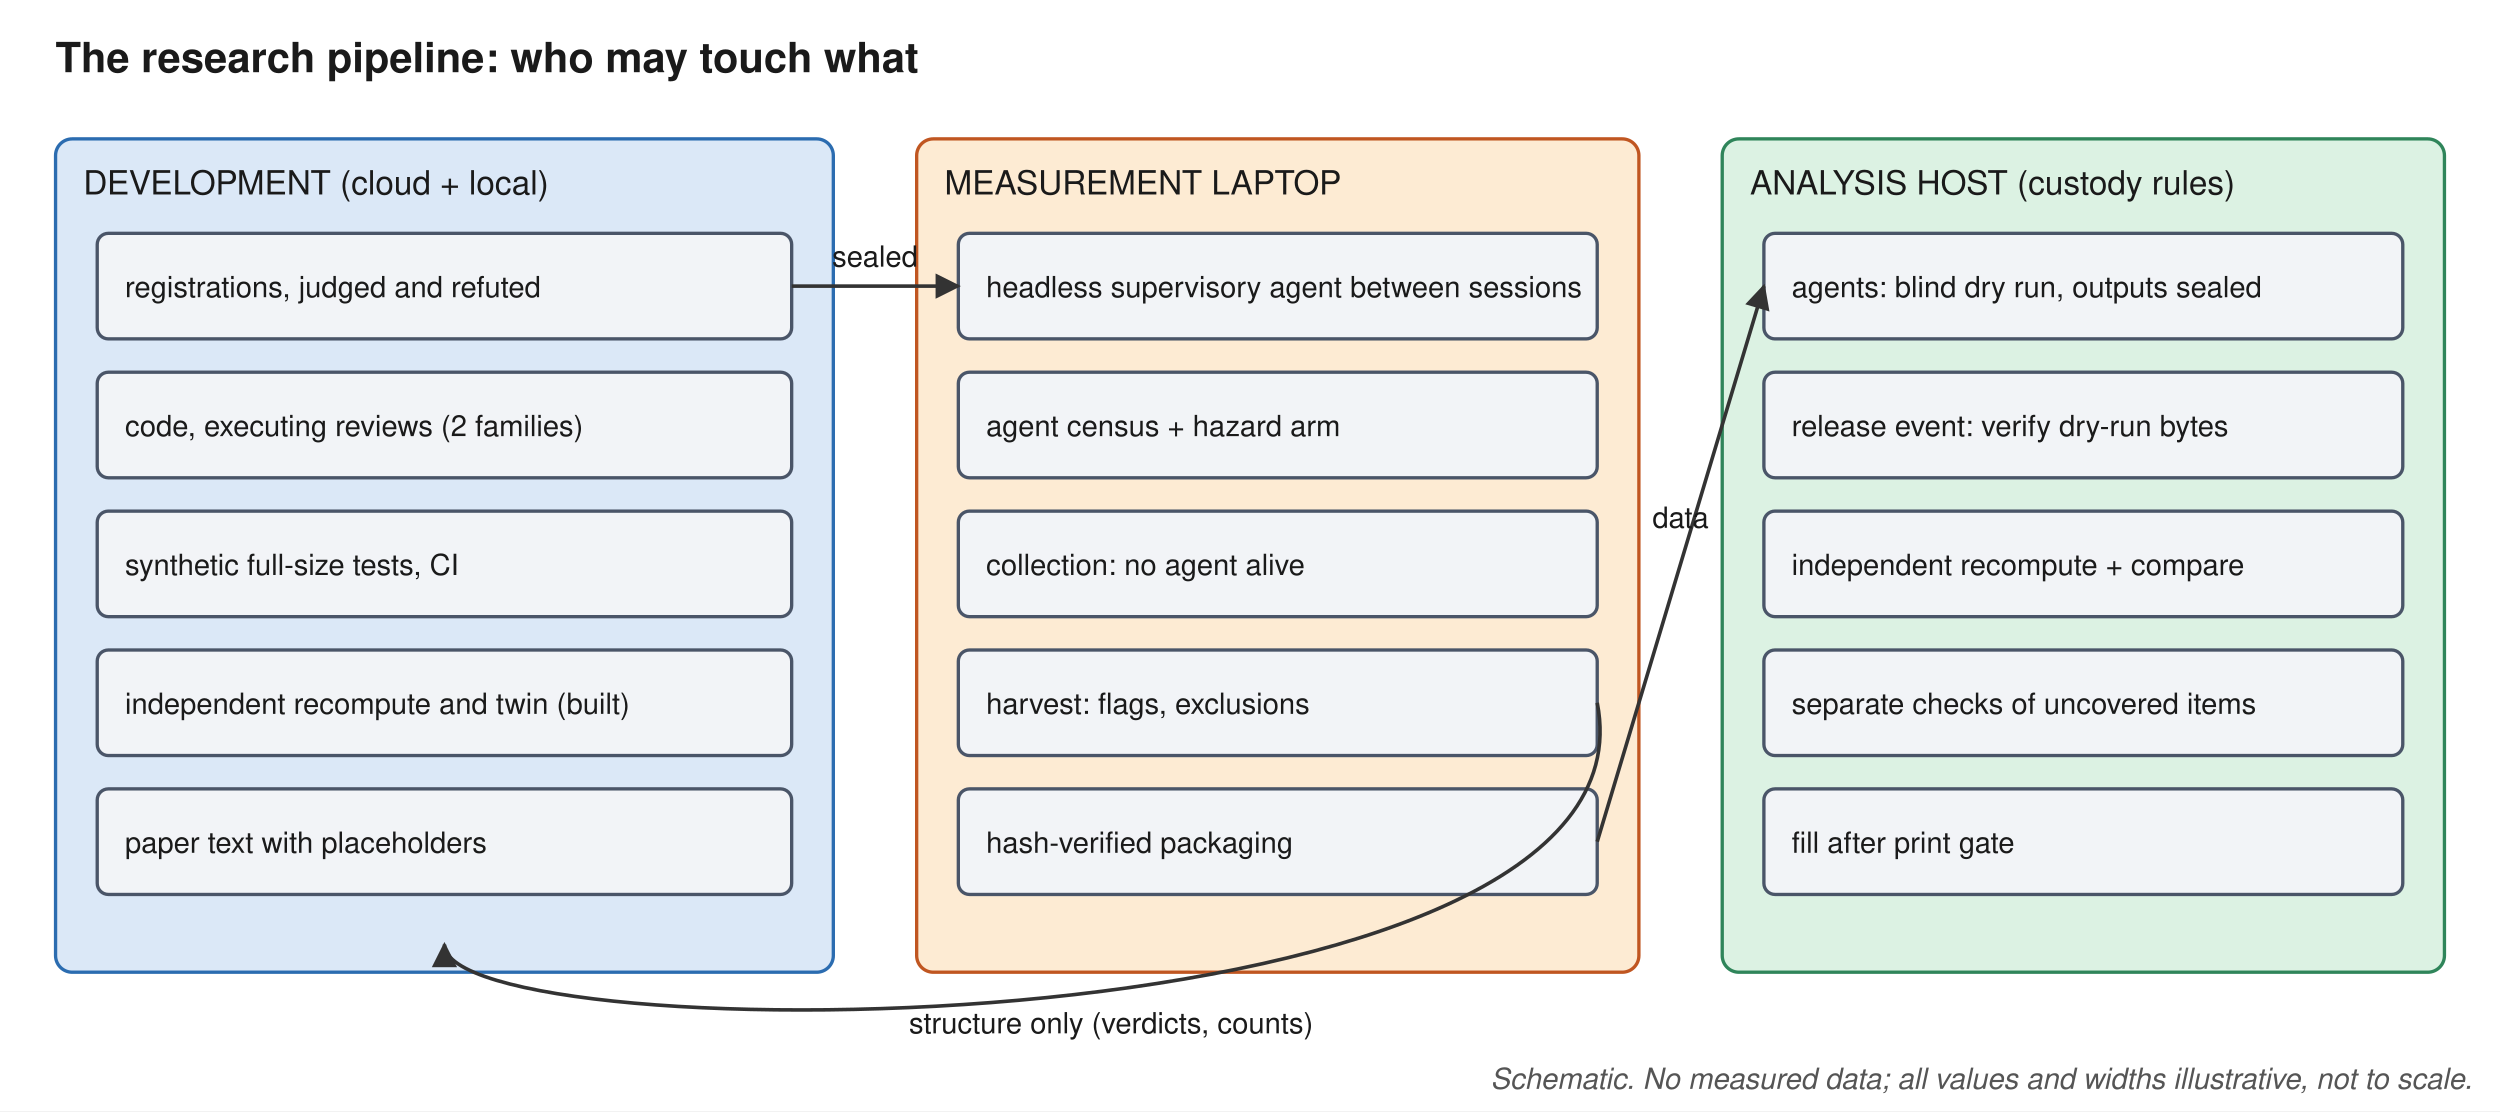
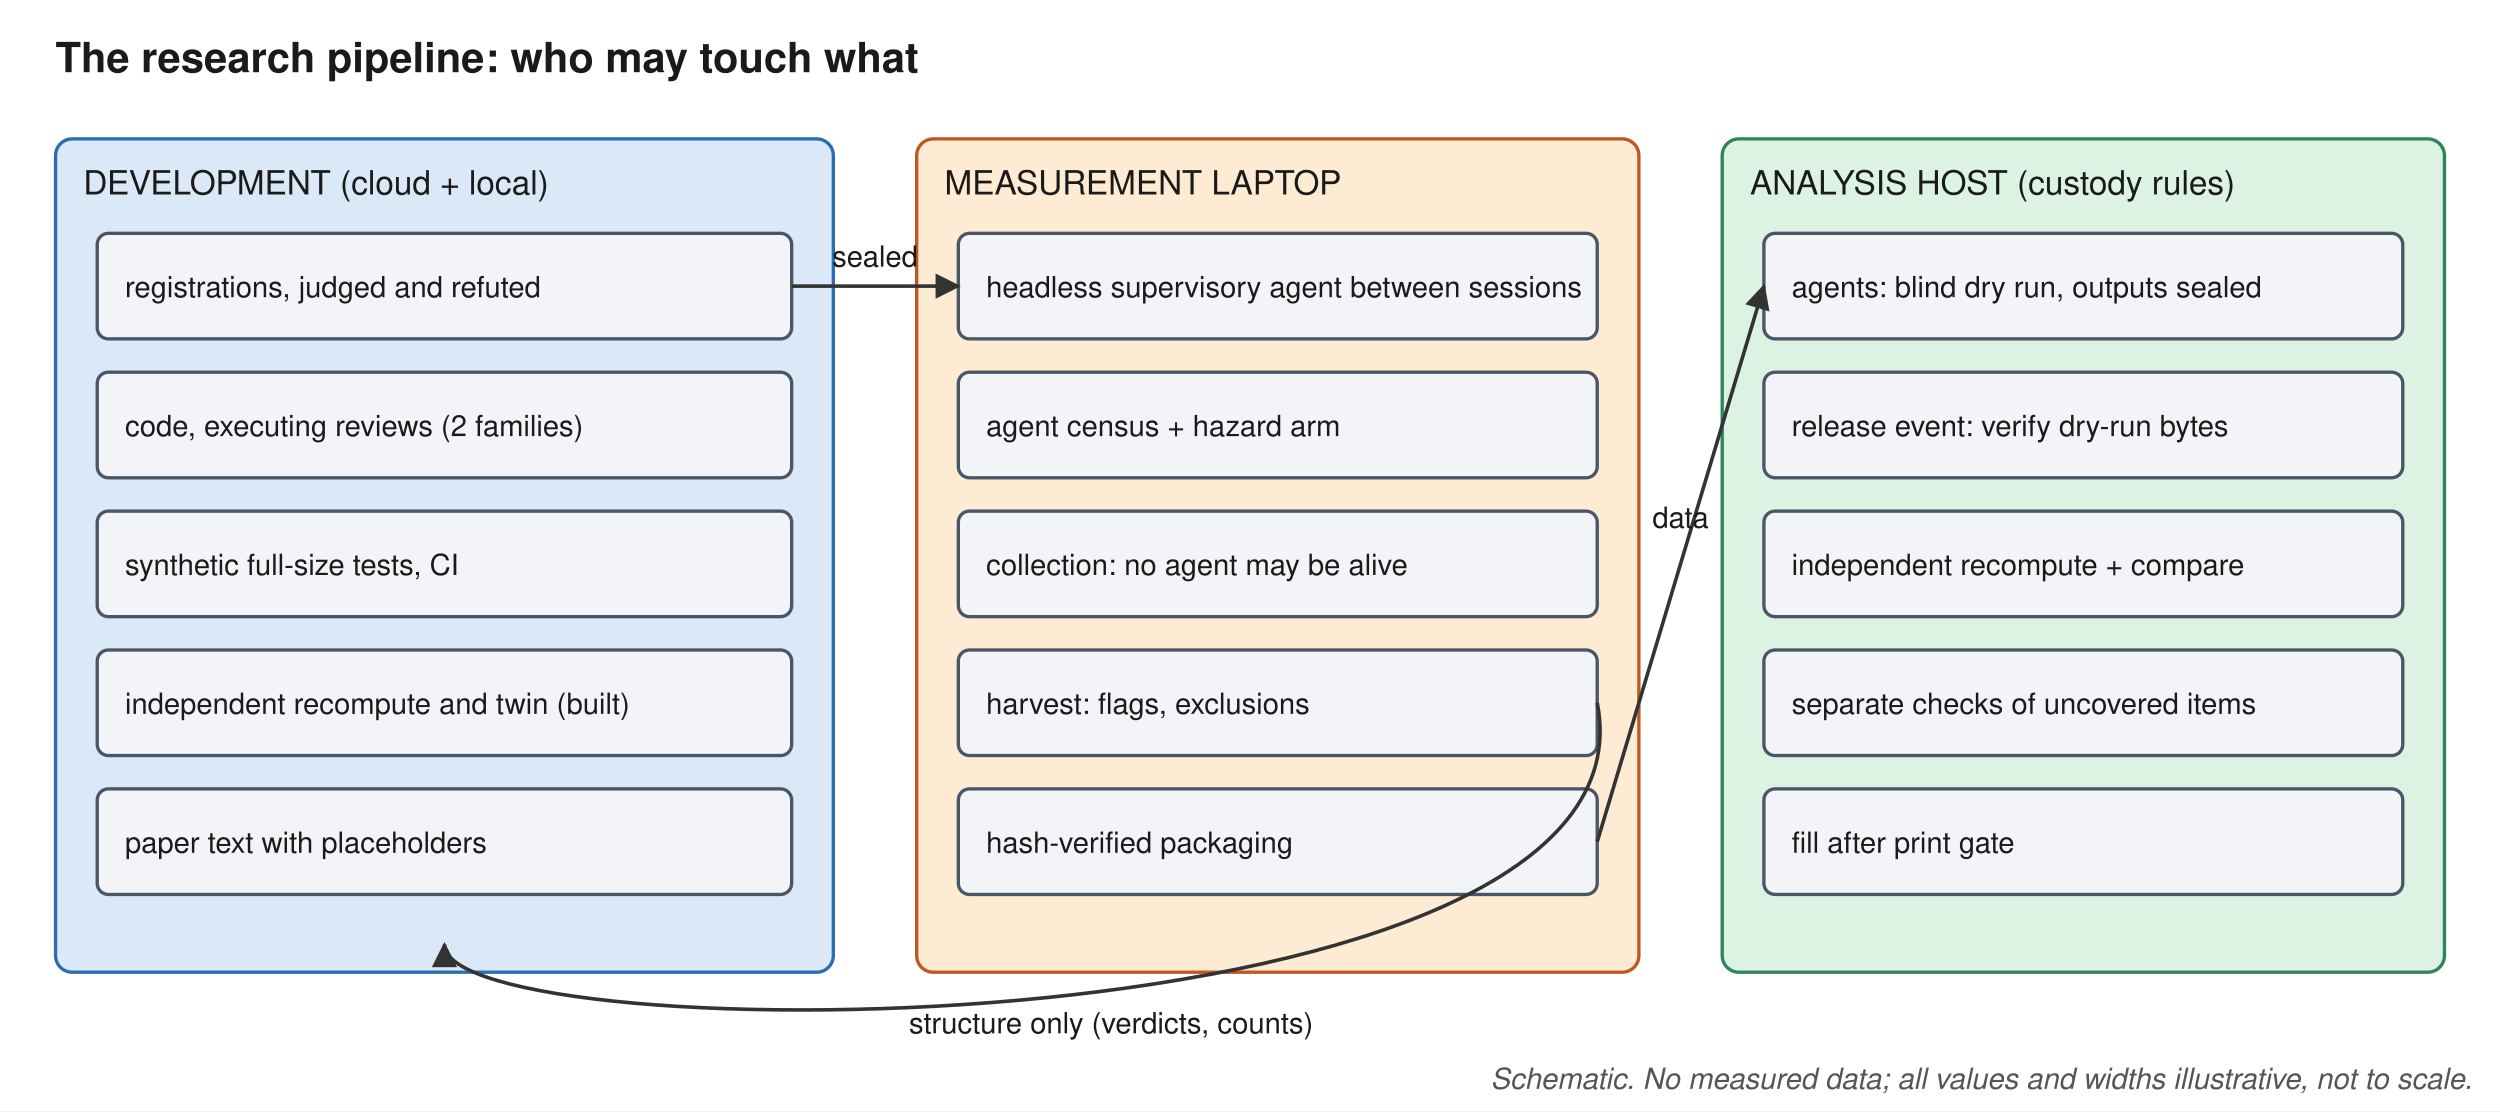
<svg xmlns="http://www.w3.org/2000/svg" width="900" height="400" viewBox="0 0 900 400" role="img" aria-label="Research pipeline, schematic">
  <style>
text{font-family:Helvetica,Arial,sans-serif;fill:#1a1a1a}
.t{font-size:15px;font-weight:bold}.s{font-size:12px}.xs{font-size:10.5px}.note{font-size:10.5px;font-style:italic;fill:#555}
.box{fill:#f2f4f7;stroke:#4a5568;stroke-width:1.2}.blue{fill:#dbe8f7;stroke:#2b6cb0;stroke-width:1.2}
.orange{fill:#fdebd3;stroke:#c05621;stroke-width:1.2}.green{fill:#dcf2e3;stroke:#2f855a;stroke-width:1.2}
.grey{fill:#e2e8f0;stroke:#4a5568;stroke-width:1}.red{fill:#fde2e2;stroke:#c53030;stroke-width:1.2}
.line{stroke:#1a1a1a;stroke-width:1.2;fill:none}.dash{stroke:#1a1a1a;stroke-width:1.2;stroke-dasharray:5 4;fill:none}
.arrow{stroke:#333;stroke-width:1.3;fill:none;marker-end:url(#ah)}
</style>
  <defs>
    <marker id="ah" viewBox="0 0 10 10" refX="9" refY="5" markerWidth="7" markerHeight="7" orient="auto-start-reverse">
      <path d="M0,0 L10,5 L0,10 z" fill="#333" />
    </marker>
    <pattern id="hatch" patternUnits="userSpaceOnUse" width="6" height="6" patternTransform="rotate(45)">
      <line x1="0" y1="0" x2="0" y2="6" stroke="#2b6cb0" stroke-width="2" />
    </pattern>
  </defs>
  <rect width="900" height="400" fill="#ffffff" />
  <text x="20" y="26" class="t" text-anchor="start">The research pipeline: who may touch what</text>
  <rect x="20" y="50" width="280" height="300" class="blue" rx="6" />
  <text x="30" y="70" class="s" text-anchor="start">DEVELOPMENT (cloud + local)</text>
  <rect x="35" y="84" width="250" height="38" class="box" rx="4" />
  <text x="45" y="107" class="xs" text-anchor="start">registrations, judged and refuted</text>
  <rect x="35" y="134" width="250" height="38" class="box" rx="4" />
  <text x="45" y="157" class="xs" text-anchor="start">code, executing reviews (2 families)</text>
  <rect x="35" y="184" width="250" height="38" class="box" rx="4" />
  <text x="45" y="207" class="xs" text-anchor="start">synthetic full-size tests, CI</text>
  <rect x="35" y="234" width="250" height="38" class="box" rx="4" />
  <text x="45" y="257" class="xs" text-anchor="start">independent recompute and twin (built)</text>
  <rect x="35" y="284" width="250" height="38" class="box" rx="4" />
  <text x="45" y="307" class="xs" text-anchor="start">paper text with placeholders</text>
  <rect x="330" y="50" width="260" height="300" class="orange" rx="6" />
  <text x="340" y="70" class="s" text-anchor="start">MEASUREMENT LAPTOP</text>
  <rect x="345" y="84" width="230" height="38" class="box" rx="4" />
  <text x="355" y="107" class="xs" text-anchor="start">headless supervisory agent between sessions</text>
  <rect x="345" y="134" width="230" height="38" class="box" rx="4" />
  <text x="355" y="157" class="xs" text-anchor="start">agent census + hazard arm</text>
  <rect x="345" y="184" width="230" height="38" class="box" rx="4" />
-   <text x="355" y="207" class="xs" text-anchor="start">collection: no agent alive</text>
+   <text x="355" y="207" class="xs" text-anchor="start">collection: no agent may be alive</text>
  <rect x="345" y="234" width="230" height="38" class="box" rx="4" />
  <text x="355" y="257" class="xs" text-anchor="start">harvest: flags, exclusions</text>
  <rect x="345" y="284" width="230" height="38" class="box" rx="4" />
  <text x="355" y="307" class="xs" text-anchor="start">hash-verified packaging</text>
  <rect x="620" y="50" width="260" height="300" class="green" rx="6" />
  <text x="630" y="70" class="s" text-anchor="start">ANALYSIS HOST (custody rules)</text>
  <rect x="635" y="84" width="230" height="38" class="box" rx="4" />
  <text x="645" y="107" class="xs" text-anchor="start">agents: blind dry run, outputs sealed</text>
  <rect x="635" y="134" width="230" height="38" class="box" rx="4" />
  <text x="645" y="157" class="xs" text-anchor="start">release event: verify dry-run bytes</text>
  <rect x="635" y="184" width="230" height="38" class="box" rx="4" />
  <text x="645" y="207" class="xs" text-anchor="start">independent recompute + compare</text>
  <rect x="635" y="234" width="230" height="38" class="box" rx="4" />
  <text x="645" y="257" class="xs" text-anchor="start">separate checks of uncovered items</text>
  <rect x="635" y="284" width="230" height="38" class="box" rx="4" />
  <text x="645" y="307" class="xs" text-anchor="start">fill after print gate</text>
  <path d="M285 103 L345 103" class="arrow" />
  <text x="315" y="96" class="xs" text-anchor="middle">sealed</text>
  <path d="M575 303 L635 103" class="arrow" />
  <text x="605" y="190" class="xs" text-anchor="middle">data</text>
  <path d="M575 253 C 600 380, 160 380, 160 340" class="arrow" />
  <text x="400" y="372" class="xs" text-anchor="middle">structure only (verdicts, counts)</text>
  <text x="890" y="392" text-anchor="end" class="note">Schematic. No measured data; all values and widths illustrative, not to scale.</text>
</svg>
